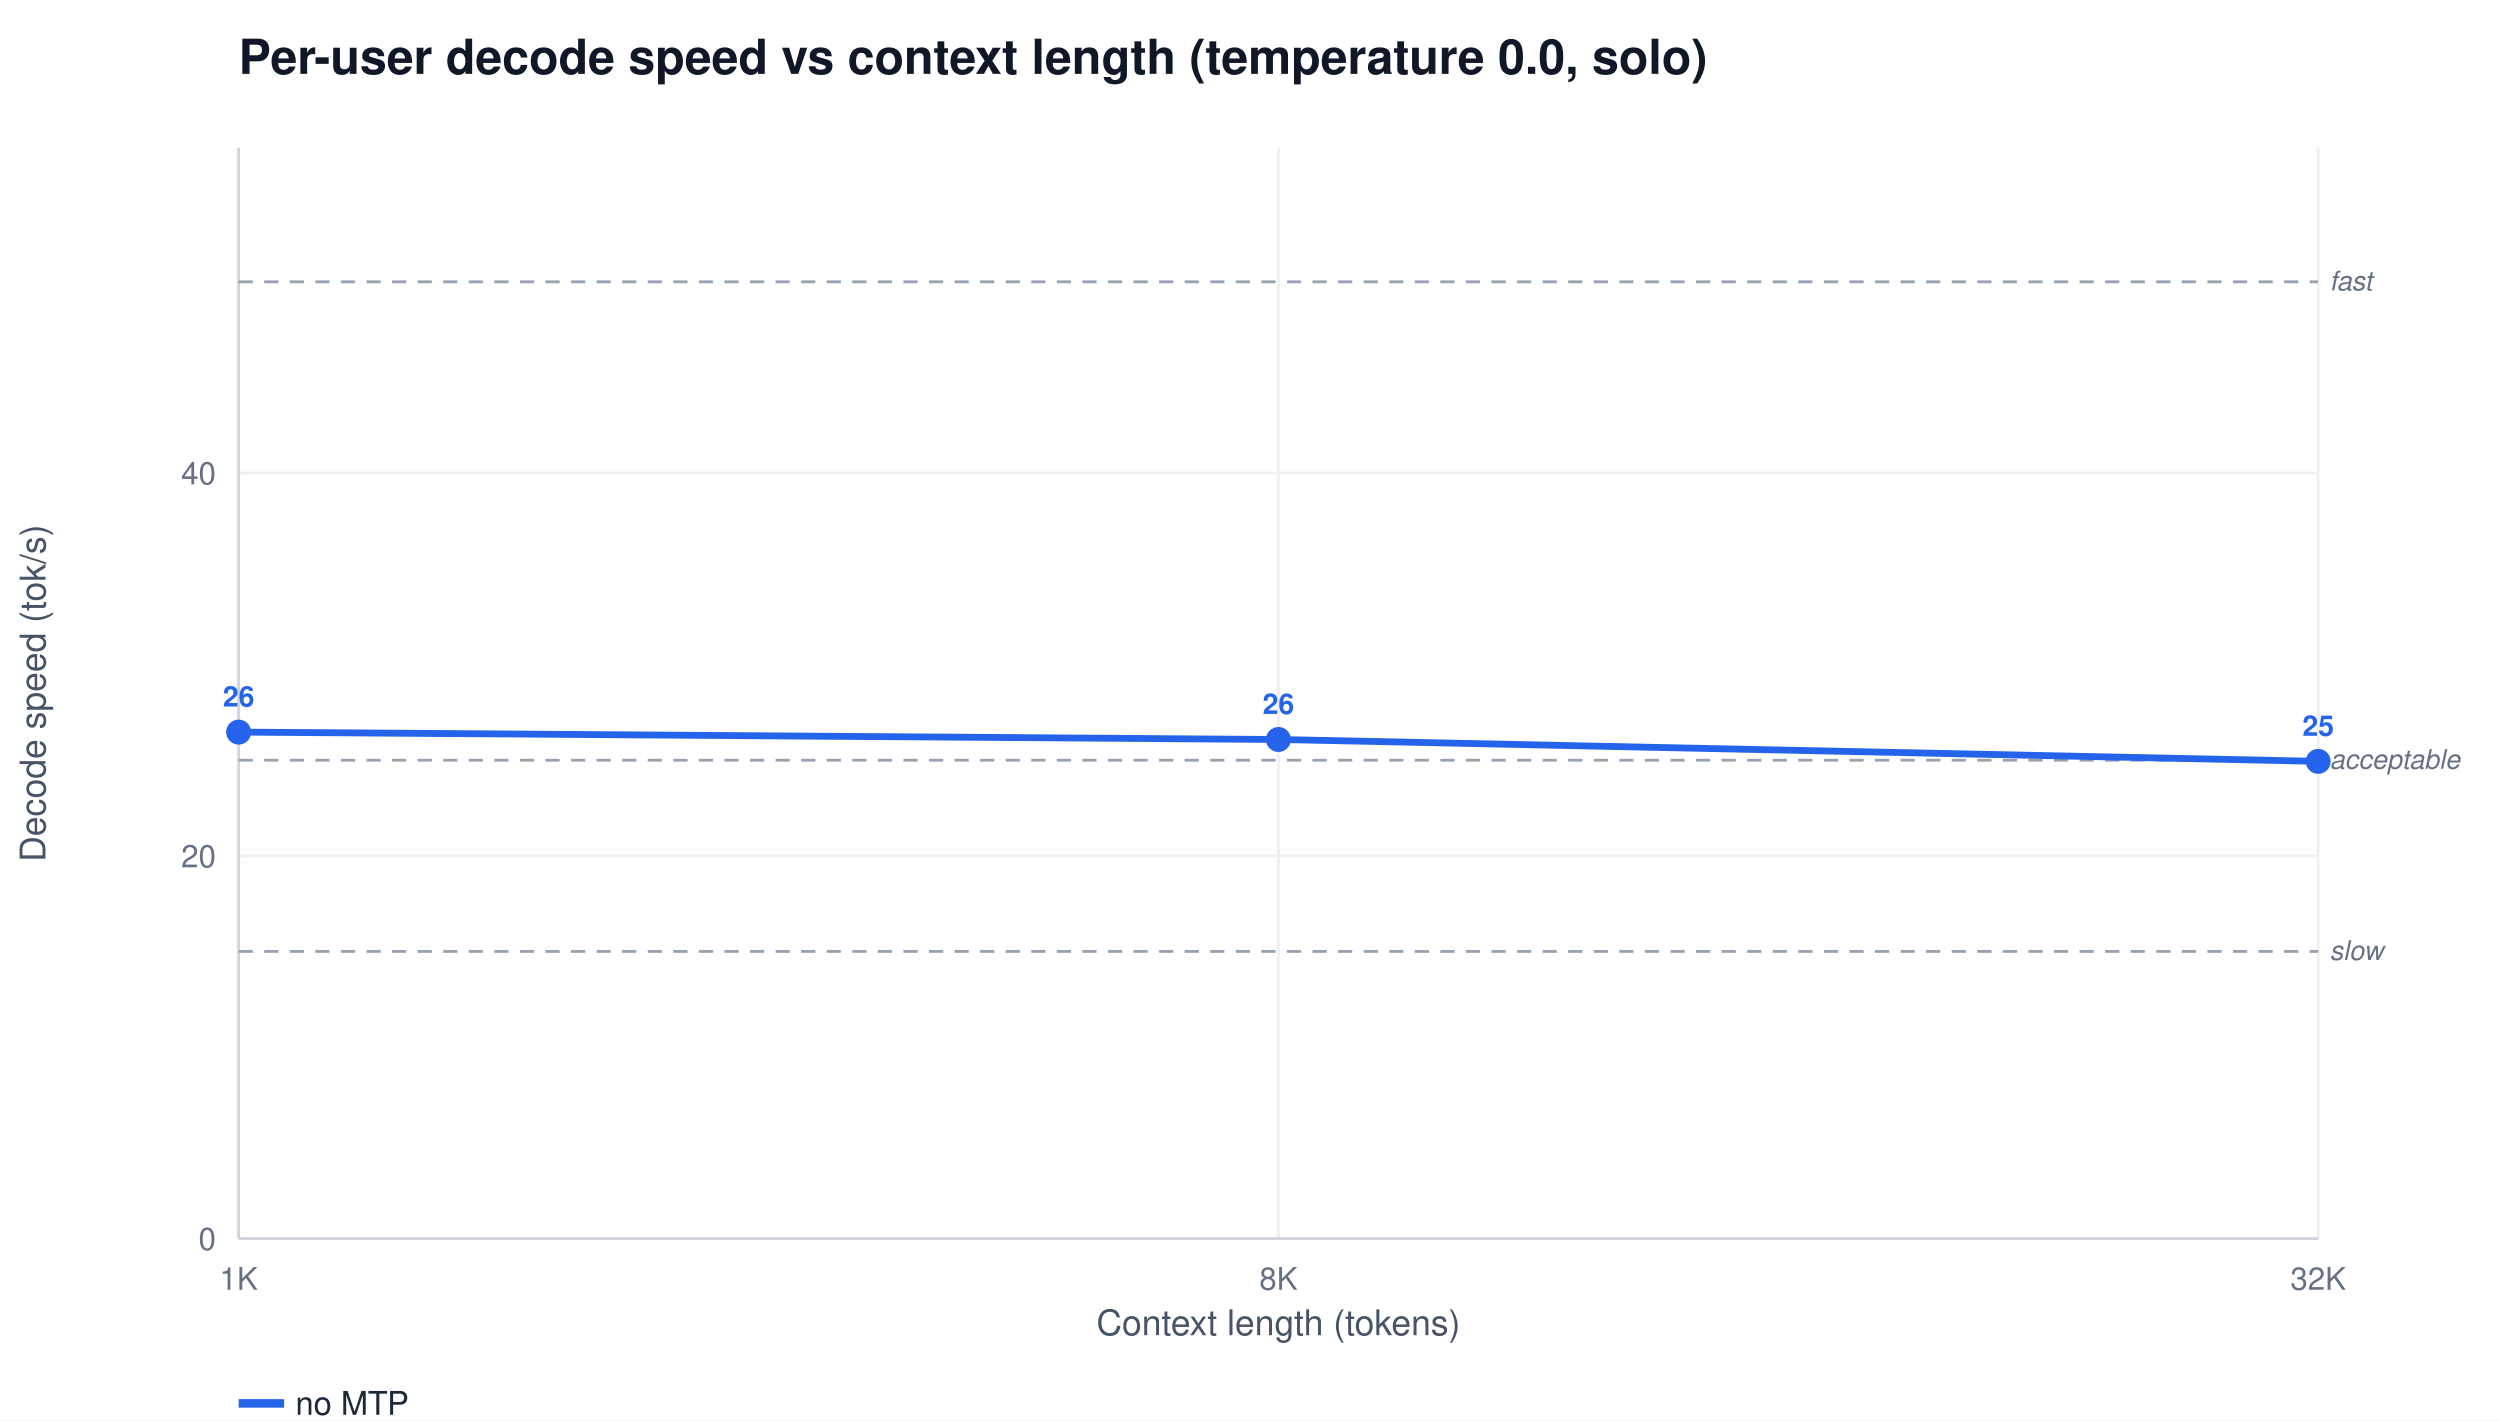
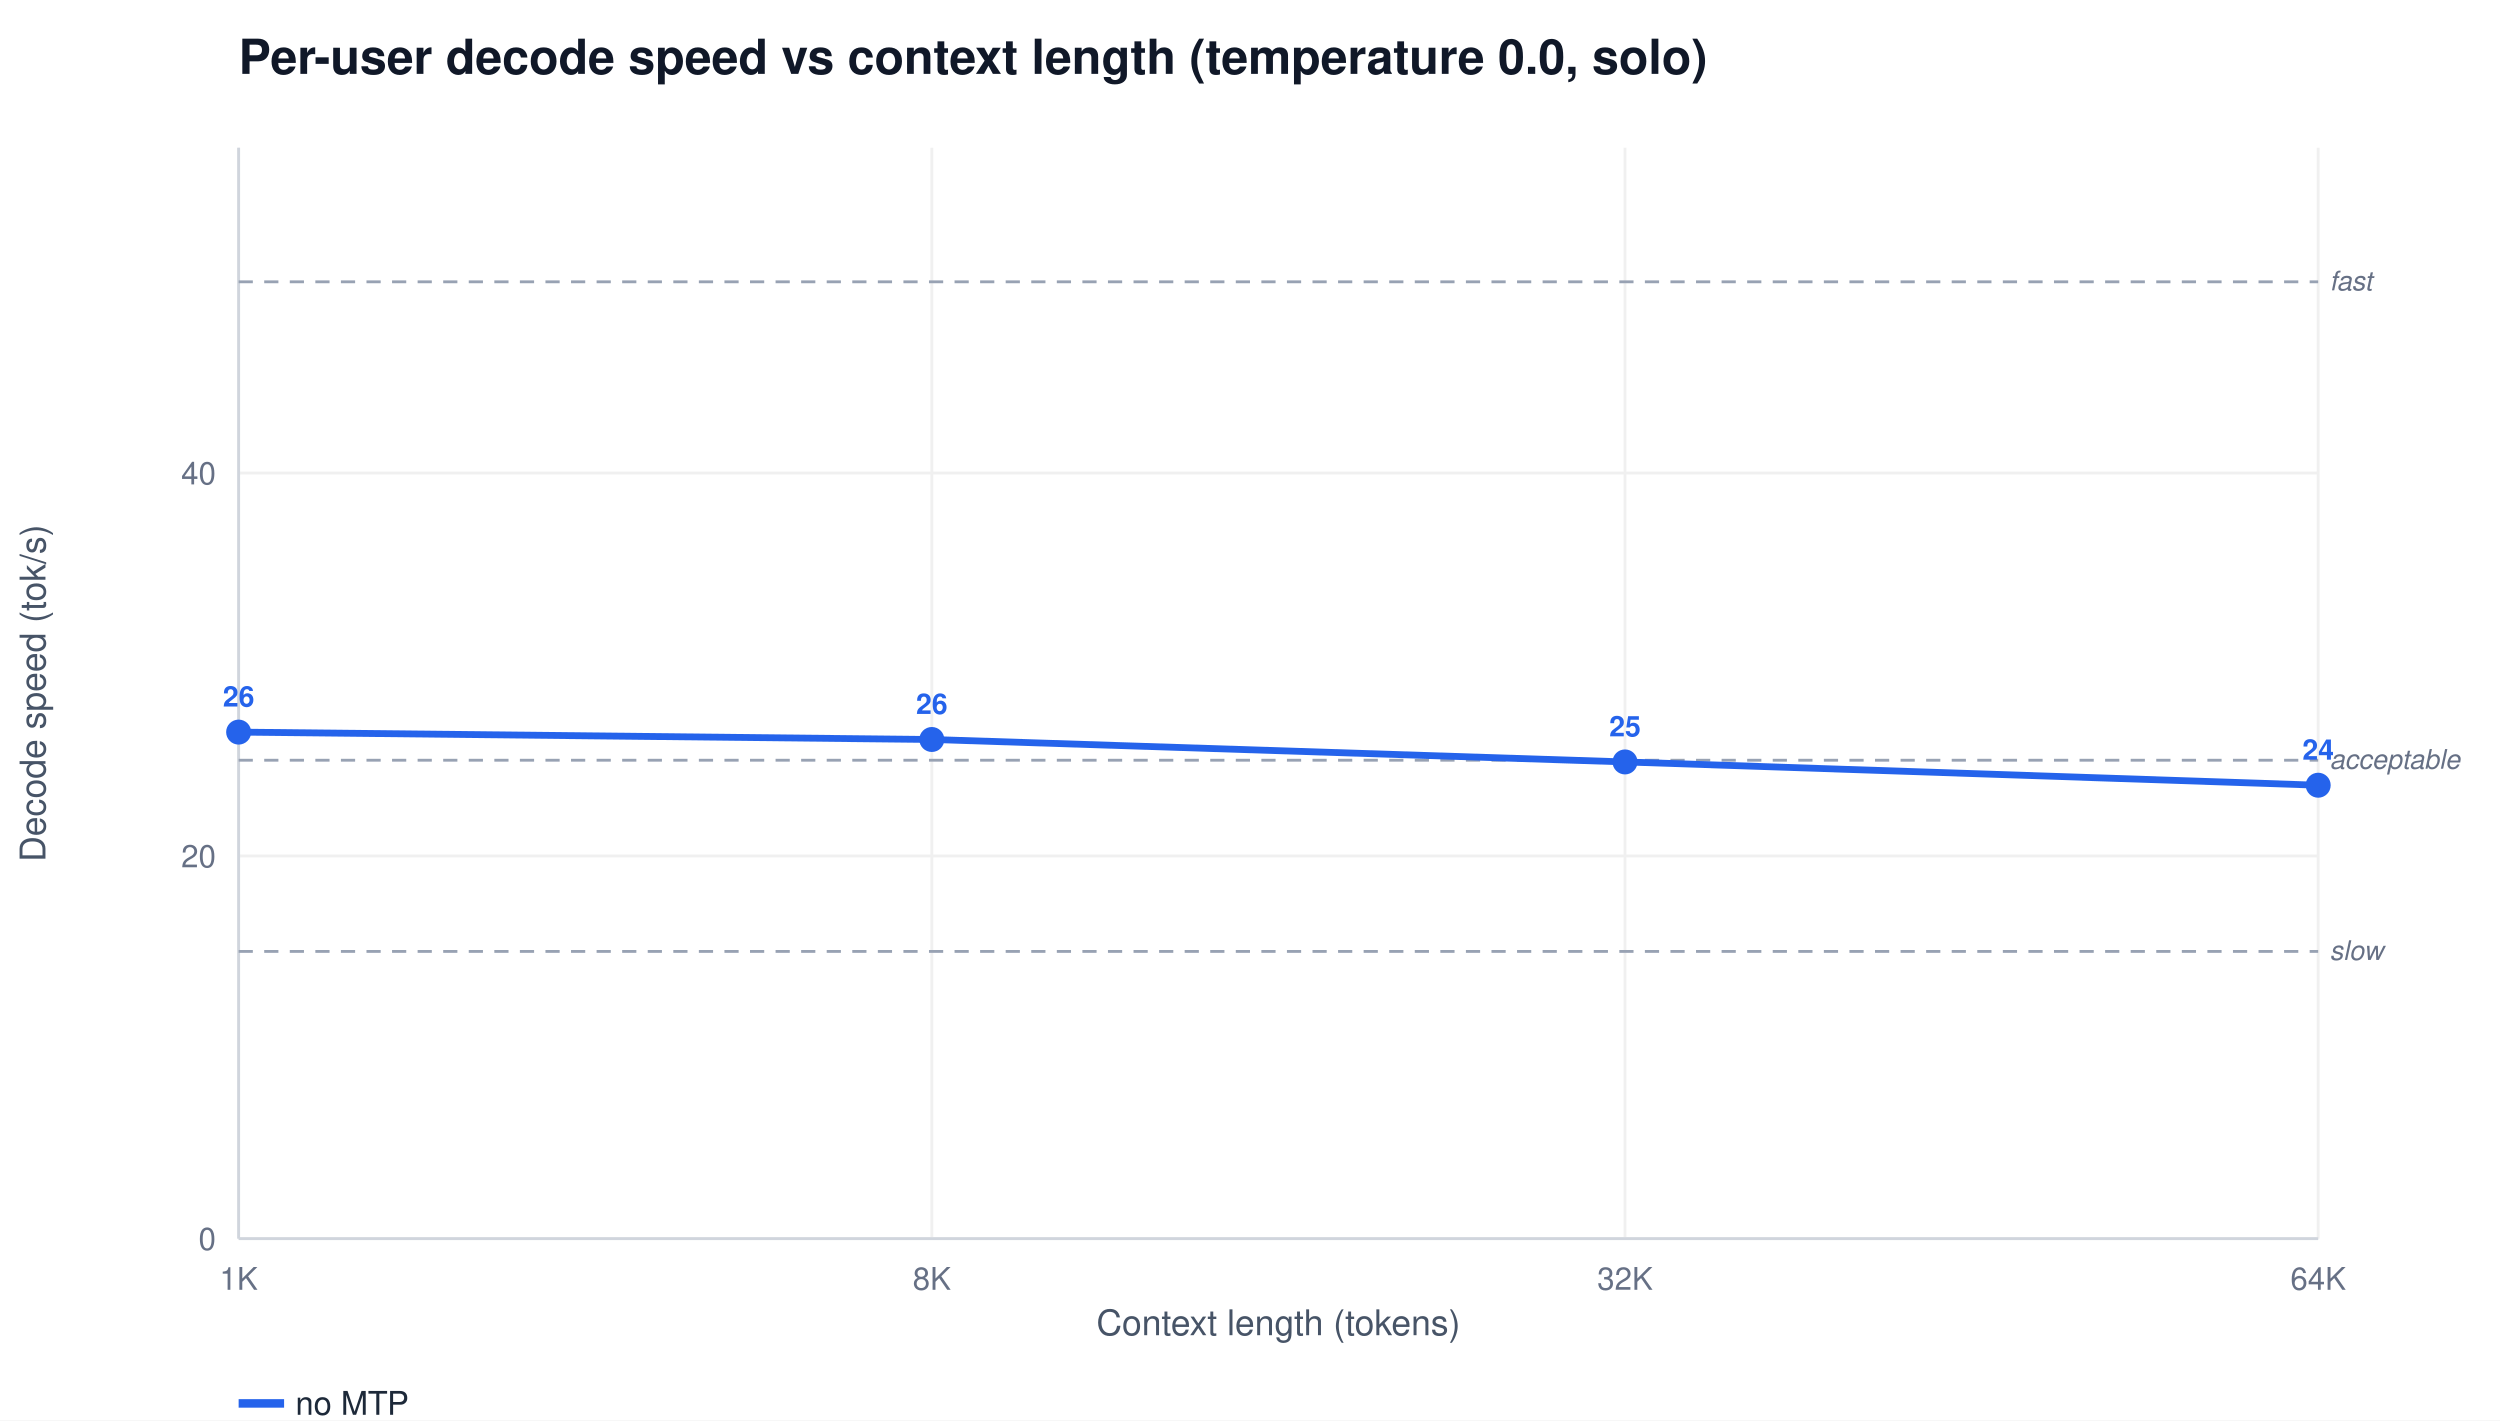
<svg xmlns="http://www.w3.org/2000/svg" width="880" height="500" viewBox="0 0 880 500" font-family="Segoe UI, Helvetica, Arial, sans-serif">
  <rect width="880" height="500" fill="#ffffff" />
  <text x="84" y="26" font-size="17" font-weight="600" fill="#101828">Per-user decode speed vs context length (temperature 0.0, solo)</text>
  <line x1="84" y1="436.0" x2="816" y2="436.0" stroke="#f0f0f0" stroke-width="1" />
  <text x="76" y="440.0" font-size="11" fill="#667085" text-anchor="end">0</text>
  <line x1="84" y1="301.3" x2="816" y2="301.3" stroke="#f0f0f0" stroke-width="1" />
  <text x="76" y="305.3" font-size="11" fill="#667085" text-anchor="end">20</text>
  <line x1="84" y1="166.5" x2="816" y2="166.5" stroke="#f0f0f0" stroke-width="1" />
  <text x="76" y="170.5" font-size="11" fill="#667085" text-anchor="end">40</text>
  <line x1="84.0" y1="52" x2="84.0" y2="436" stroke="#f0f0f0" stroke-width="1" />
  <text x="84.0" y="454" font-size="11" fill="#667085" text-anchor="middle">1K</text>
-   <line x1="450.0" y1="52" x2="450.0" y2="436" stroke="#f0f0f0" stroke-width="1" />
-   <text x="450.0" y="454" font-size="11" fill="#667085" text-anchor="middle">8K</text>
+   <line x1="328.0" y1="52" x2="328.0" y2="436" stroke="#f0f0f0" stroke-width="1" />
+   <text x="328.0" y="454" font-size="11" fill="#667085" text-anchor="middle">8K</text>
+   <line x1="572.0" y1="52" x2="572.0" y2="436" stroke="#f0f0f0" stroke-width="1" />
+   <text x="572.0" y="454" font-size="11" fill="#667085" text-anchor="middle">32K</text>
  <line x1="816.0" y1="52" x2="816.0" y2="436" stroke="#f0f0f0" stroke-width="1" />
-   <text x="816.0" y="454" font-size="11" fill="#667085" text-anchor="middle">32K</text>
+   <text x="816.0" y="454" font-size="11" fill="#667085" text-anchor="middle">64K</text>
  <line x1="84" y1="436" x2="816" y2="436" stroke="#d0d5dd" stroke-width="1" />
  <line x1="84" y1="52" x2="84" y2="436" stroke="#d0d5dd" stroke-width="1" />
  <line x1="84" y1="334.9" x2="816" y2="334.9" stroke="#98a2b3" stroke-width="1" stroke-dasharray="5 4" />
  <text x="820" y="337.9" font-size="9.5" fill="#667085" font-style="italic">slow</text>
  <line x1="84" y1="267.6" x2="816" y2="267.6" stroke="#98a2b3" stroke-width="1" stroke-dasharray="5 4" />
  <text x="820" y="270.6" font-size="9.5" fill="#667085" font-style="italic">acceptable</text>
  <line x1="84" y1="99.2" x2="816" y2="99.2" stroke="#98a2b3" stroke-width="1" stroke-dasharray="5 4" />
  <text x="820" y="102.2" font-size="9.5" fill="#667085" font-style="italic">fast</text>
-   <polyline points="84.0,257.7 450.0,260.3 816.0,268.0" fill="none" stroke="#2563eb" stroke-width="2.4" />
+   <polyline points="84.0,257.7 328.0,260.3 572.0,268.2 816.0,276.4" fill="none" stroke="#2563eb" stroke-width="2.4" />
  <circle cx="84.0" cy="257.7" r="4.4" fill="#2563eb" />
-   <circle cx="450.0" cy="260.3" r="4.4" fill="#2563eb" />
-   <circle cx="816.0" cy="268.0" r="4.4" fill="#2563eb" />
+   <circle cx="328.0" cy="260.3" r="4.4" fill="#2563eb" />
+   <circle cx="572.0" cy="268.2" r="4.4" fill="#2563eb" />
+   <circle cx="816.0" cy="276.4" r="4.4" fill="#2563eb" />
  <text x="84.0" y="248.7" font-size="10" fill="#2563eb" text-anchor="middle" font-weight="600">26</text>
-   <text x="450.0" y="251.3" font-size="10" fill="#2563eb" text-anchor="middle" font-weight="600">26</text>
-   <text x="816.0" y="259.0" font-size="10" fill="#2563eb" text-anchor="middle" font-weight="600">25</text>
+   <text x="328.0" y="251.3" font-size="10" fill="#2563eb" text-anchor="middle" font-weight="600">26</text>
+   <text x="572.0" y="259.2" font-size="10" fill="#2563eb" text-anchor="middle" font-weight="600">25</text>
+   <text x="816.0" y="267.4" font-size="10" fill="#2563eb" text-anchor="middle" font-weight="600">24</text>
  <line x1="84" y1="494" x2="100" y2="494" stroke="#2563eb" stroke-width="3" />
  <text x="104" y="498" font-size="11.5" fill="#1d2939">no MTP</text>
  <text x="450" y="470" font-size="12.5" fill="#475467" text-anchor="middle">Context length (tokens)</text>
  <text x="16" y="244" font-size="12.5" fill="#475467" text-anchor="middle" transform="rotate(-90 16 244)">Decode speed (tok/s)</text>
</svg>
